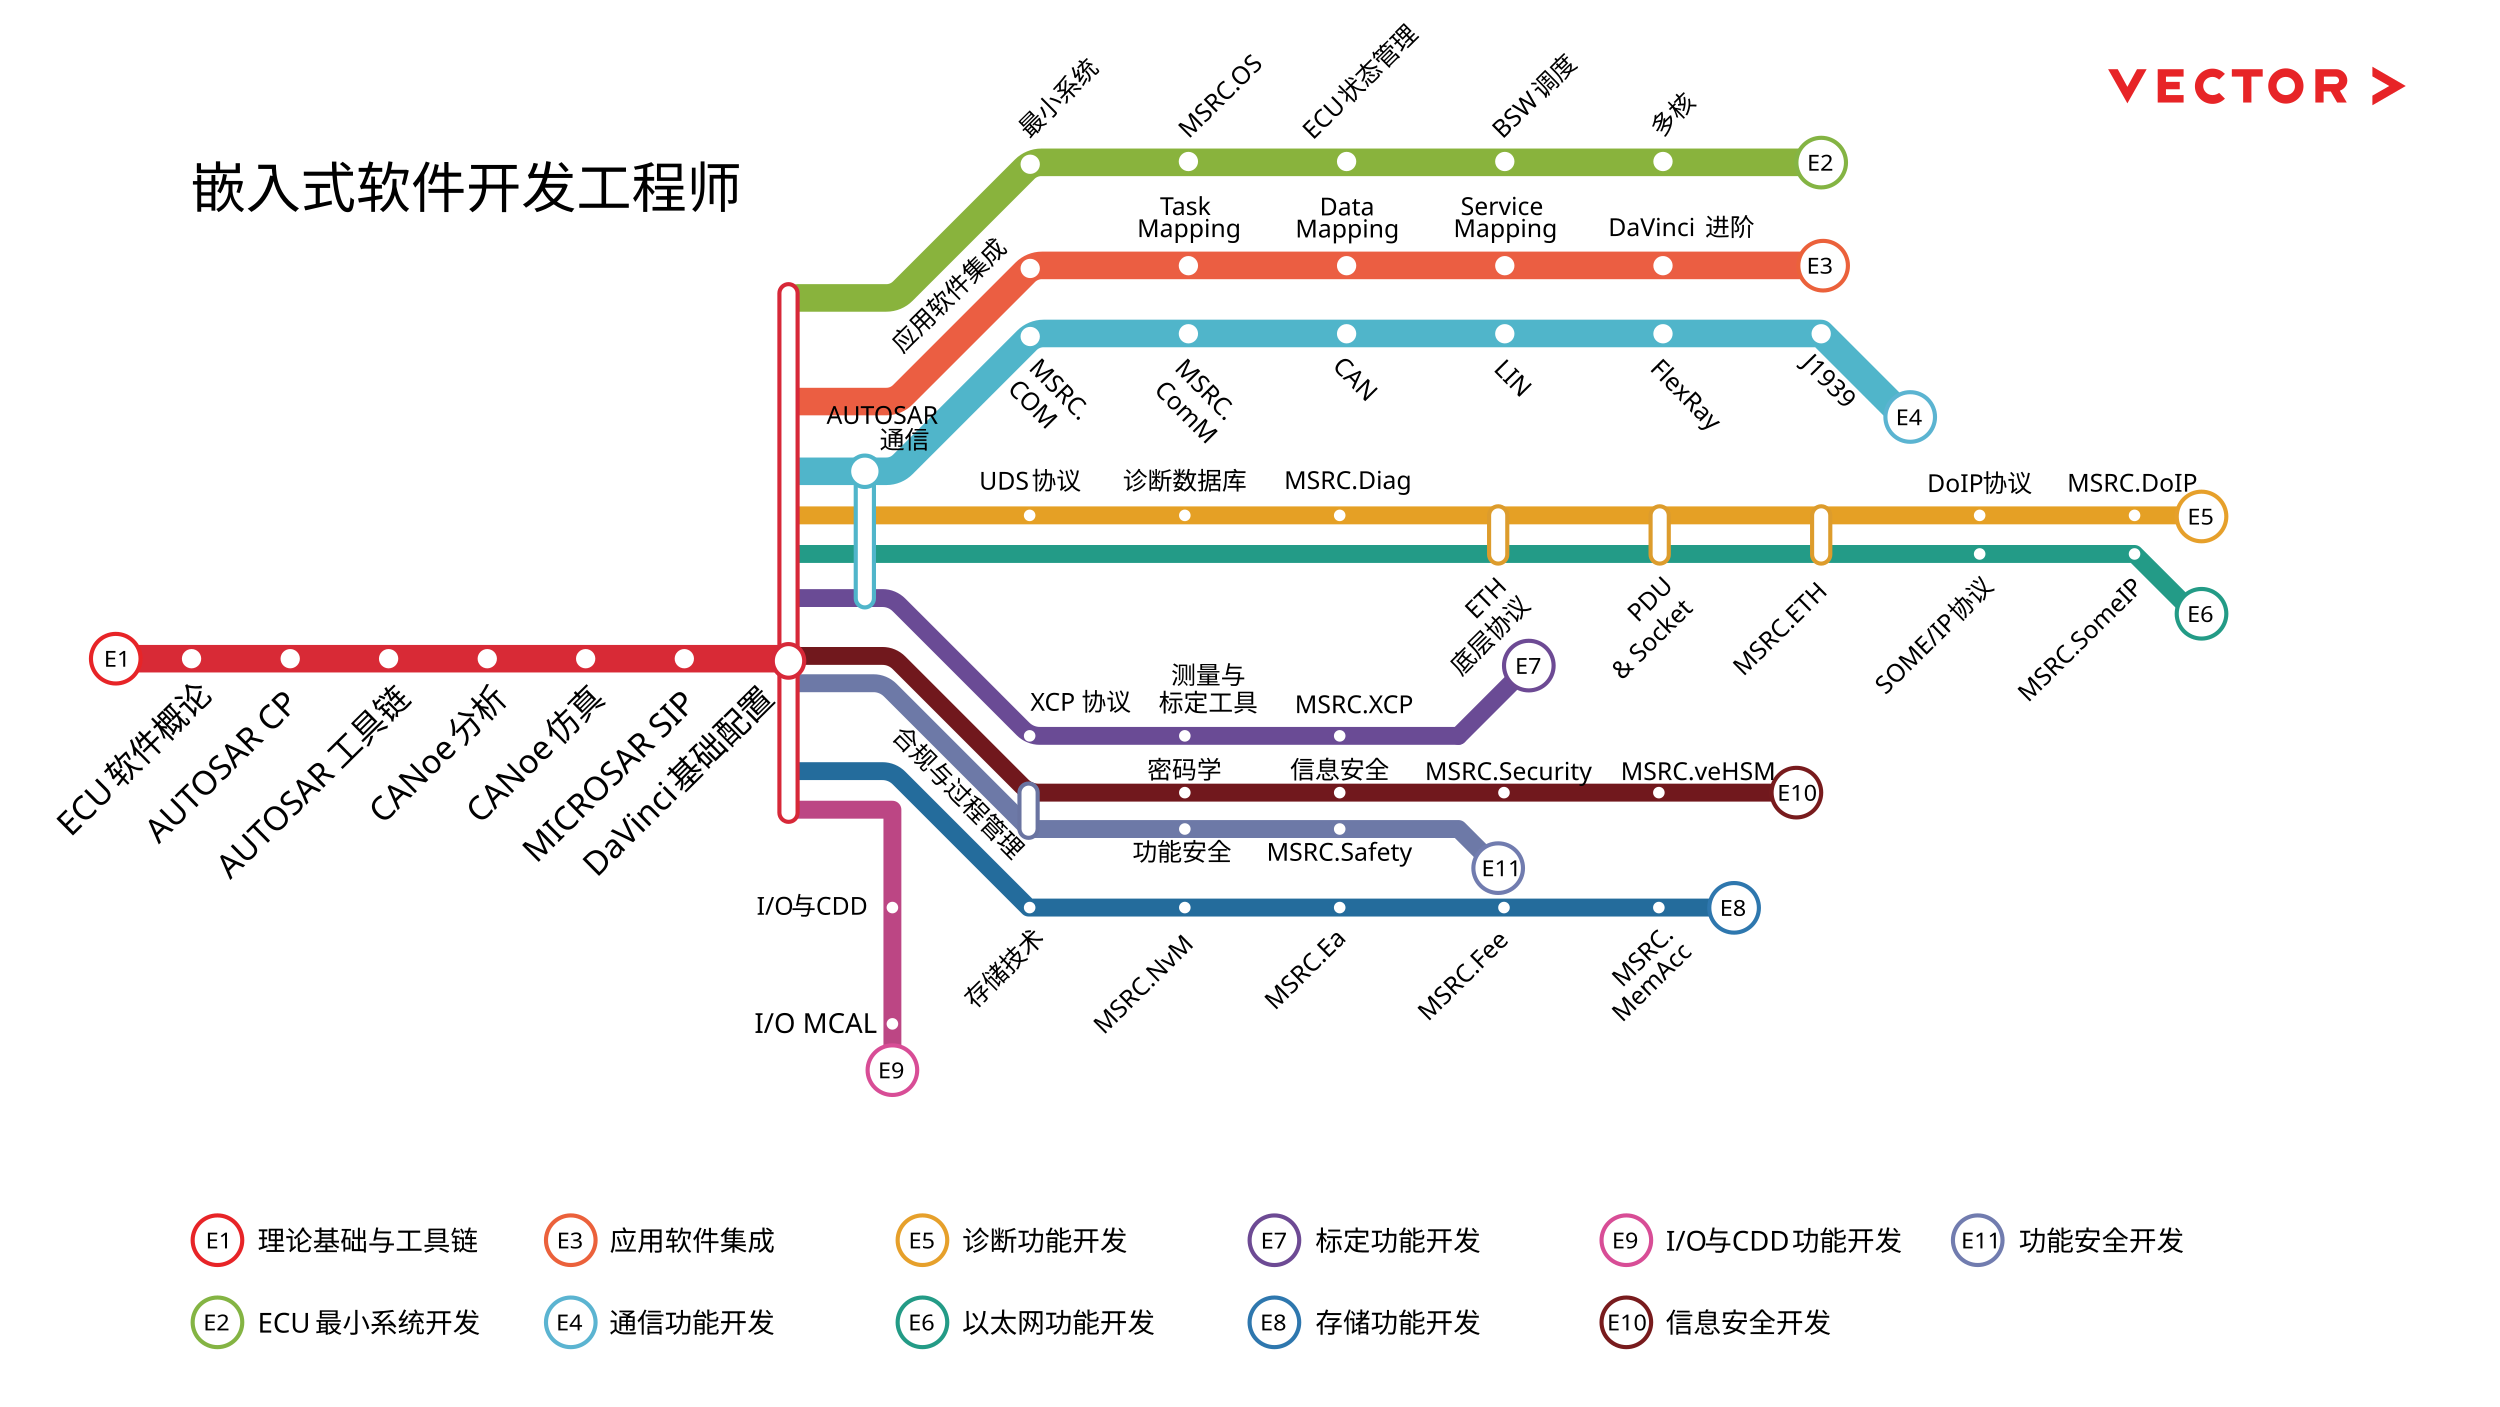
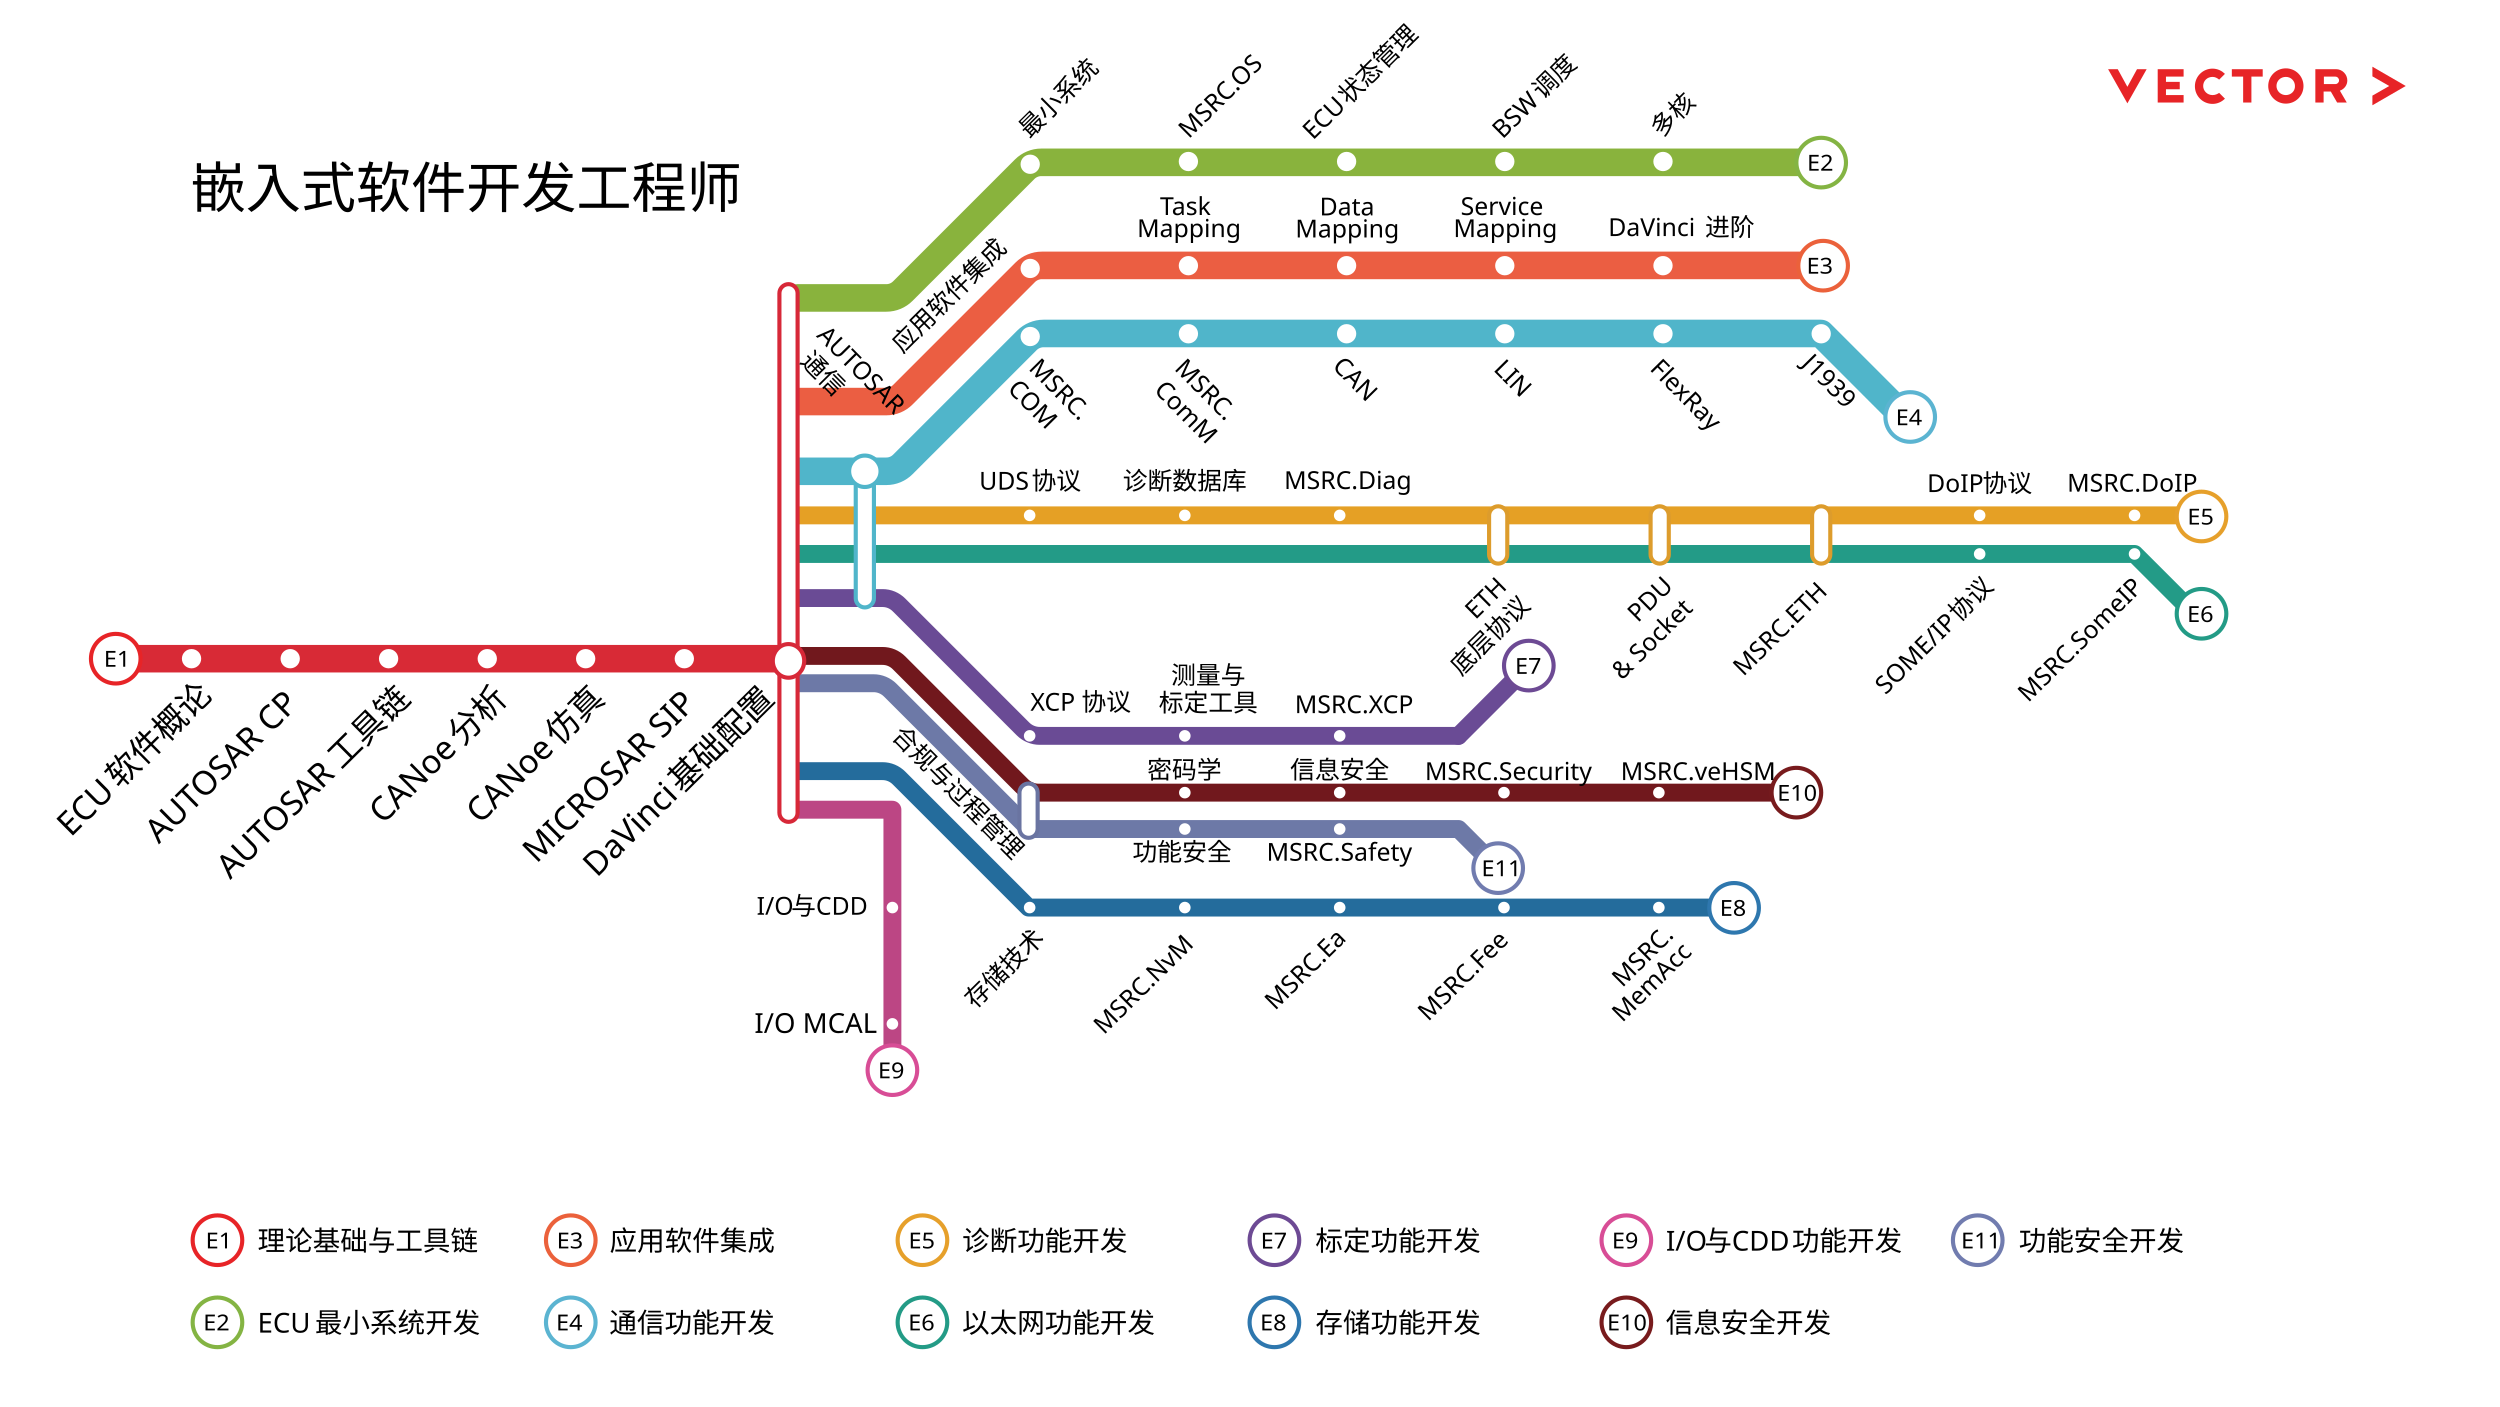
<svg xmlns="http://www.w3.org/2000/svg" version="1.1" x="0px" y="0px" viewBox="0 0 907.1 510.2" style="enable-background:new 0 0 907.1 510.2;" xml:space="preserve">
  <style type="text/css">
	.st0{fill:#FFFFFF;}
	.st1{fill:none;stroke:#D82A36;stroke-width:10;stroke-linecap:round;stroke-linejoin:round;stroke-miterlimit:10;}
	
		.st2{fill-rule:evenodd;clip-rule:evenodd;fill:none;stroke:#89B33D;stroke-width:6.5;stroke-linecap:round;stroke-linejoin:round;stroke-miterlimit:10;}
	
		.st3{fill-rule:evenodd;clip-rule:evenodd;fill:none;stroke:#EB5E42;stroke-width:6.5;stroke-linecap:round;stroke-linejoin:round;stroke-miterlimit:10;}
	.st4{fill:none;stroke:#50B5CA;stroke-width:10;stroke-linecap:round;stroke-linejoin:round;stroke-miterlimit:10;}
	.st5{fill:none;stroke:#E5A025;stroke-width:6.5;stroke-linecap:round;stroke-linejoin:round;stroke-miterlimit:10;}
	.st6{fill:none;stroke:#89B43B;stroke-width:6.5;stroke-linecap:round;stroke-linejoin:round;stroke-miterlimit:10;}
	.st7{fill:none;stroke:#89B33D;stroke-width:6.5;stroke-linecap:round;stroke-linejoin:round;stroke-miterlimit:10;}
	.st8{fill:none;stroke:#EB5E42;stroke-width:10;stroke-linecap:round;stroke-linejoin:round;stroke-miterlimit:10;}
	.st9{fill:none;stroke:#50B5CA;stroke-width:6.5;stroke-linecap:round;stroke-linejoin:round;stroke-miterlimit:10;}
	
		.st10{fill-rule:evenodd;clip-rule:evenodd;fill:none;stroke:#D82A36;stroke-width:10;stroke-linecap:round;stroke-linejoin:round;stroke-miterlimit:10;}
	.st11{fill:none;stroke:#EB5E42;stroke-width:6.5;stroke-linecap:round;stroke-linejoin:round;stroke-miterlimit:10;}
	
		.st12{fill-rule:evenodd;clip-rule:evenodd;fill:none;stroke:#50B5CA;stroke-width:6.5;stroke-linecap:round;stroke-linejoin:round;stroke-miterlimit:10;}
	
		.st13{fill-rule:evenodd;clip-rule:evenodd;fill:none;stroke:#E5A025;stroke-width:6.5;stroke-linecap:round;stroke-linejoin:round;stroke-miterlimit:10;}
	
		.st14{fill-rule:evenodd;clip-rule:evenodd;fill:none;stroke:#239B87;stroke-width:6.5;stroke-linecap:round;stroke-linejoin:round;stroke-miterlimit:10;}
	.st15{fill:none;stroke:#89B33D;stroke-width:10;stroke-linecap:round;stroke-linejoin:round;stroke-miterlimit:10;}
	.st16{fill:none;stroke:#E5A025;stroke-width:10;stroke-linecap:round;stroke-linejoin:round;stroke-miterlimit:10;}
	.st17{fill:none;stroke:#239B87;stroke-width:10;stroke-linecap:round;stroke-linejoin:round;stroke-miterlimit:10;}
	.st18{fill:none;stroke:#6A4B95;stroke-width:6.5;stroke-linecap:round;stroke-linejoin:round;stroke-miterlimit:10;}
	.st19{fill:none;stroke:#246C9C;stroke-width:6.5;stroke-linecap:round;stroke-linejoin:round;stroke-miterlimit:10;}
	.st20{fill:none;stroke:#BC4684;stroke-width:6.5;stroke-linecap:round;stroke-linejoin:round;stroke-miterlimit:10;}
	.st21{fill:none;stroke:#71181D;stroke-width:6.5;stroke-linecap:round;stroke-linejoin:round;stroke-miterlimit:10;}
	.st22{fill:none;stroke:#6B73A0;stroke-width:6.5;stroke-linecap:round;stroke-linejoin:round;stroke-miterlimit:10;}
	.st23{fill:none;stroke:#DFDB5F;stroke-width:6.5;stroke-linecap:round;stroke-linejoin:round;stroke-miterlimit:10;}
	.st24{fill:none;stroke:#239B87;stroke-width:6.5;stroke-linecap:round;stroke-linejoin:round;stroke-miterlimit:10;}
	.st25{fill:none;stroke:#6D79A7;stroke-width:6.5;stroke-linecap:round;stroke-linejoin:round;stroke-miterlimit:10;}
	.st26{display:none;}
	.st27{display:inline;opacity:0.5;fill:#DF5D42;}
	.st28{display:inline;}
	.st29{opacity:0.5;fill:#DF5D42;}
	.st30{display:inline;opacity:0.5;fill:#6C4A94;}
	.st31{display:inline;opacity:0.5;fill:#DD9C2C;}
	.st32{opacity:0.5;fill-rule:evenodd;clip-rule:evenodd;fill:#6A4A94;}
	.st33{opacity:0.5;fill-rule:evenodd;clip-rule:evenodd;fill:#E6B340;}
	.st34{display:inline;opacity:0.5;fill:#229C85;}
	.st35{opacity:0.5;fill:#229C85;}
	.st36{display:inline;opacity:0.5;fill:#89B43B;}
	.st37{opacity:0.5;fill:#DD9C2C;}
	.st38{opacity:0.5;fill:#4AACBE;}
	.st39{display:inline;opacity:0.5;fill:#8BB33D;}
	.st40{fill-rule:evenodd;clip-rule:evenodd;fill:#FFFFFF;stroke:#D72838;stroke-width:1.5;stroke-miterlimit:10;}
	.st41{fill-rule:evenodd;clip-rule:evenodd;fill:#FFFFFF;stroke:#4AACBE;stroke-width:1.5;stroke-miterlimit:10;}
	
		.st42{fill-rule:evenodd;clip-rule:evenodd;fill:#FFFFFF;stroke:#EB5E42;stroke-width:1.5;stroke-linecap:round;stroke-linejoin:round;stroke-miterlimit:10;}
	
		.st43{fill-rule:evenodd;clip-rule:evenodd;fill:none;stroke:#EB5E42;stroke-width:1.5;stroke-linecap:round;stroke-linejoin:round;stroke-miterlimit:10;}
	
		.st44{fill-rule:evenodd;clip-rule:evenodd;fill:#FFFFFF;stroke:#E5A025;stroke-width:1.5;stroke-linecap:round;stroke-linejoin:round;stroke-miterlimit:10;}
	.st45{fill-rule:evenodd;clip-rule:evenodd;fill:#FFFFFF;stroke:#DD9C2C;stroke-width:1.5;stroke-miterlimit:10;}
	.st46{fill-rule:evenodd;clip-rule:evenodd;fill:#FFFFFF;stroke:#6A74A1;stroke-width:1.5;stroke-miterlimit:10;}
	.st47{fill-rule:evenodd;clip-rule:evenodd;fill:#FFFFFF;stroke:#84AC3D;stroke-width:1.5;stroke-miterlimit:10;}
	
		.st48{fill-rule:evenodd;clip-rule:evenodd;fill:#FFFFFF;stroke:#50B5CA;stroke-width:1.5;stroke-linecap:round;stroke-linejoin:round;stroke-miterlimit:10;}
	.st49{fill-rule:evenodd;clip-rule:evenodd;fill:#FFFFFF;stroke:#DF5D42;stroke-width:1.5;stroke-miterlimit:10;}
	.st50{fill-rule:evenodd;clip-rule:evenodd;fill:#FFFFFF;stroke:#E72427;stroke-width:1.5;stroke-miterlimit:10;}
	.st51{fill-rule:evenodd;clip-rule:evenodd;fill:#FFFFFF;stroke:#84B443;stroke-width:1.5;stroke-miterlimit:10;}
	.st52{fill-rule:evenodd;clip-rule:evenodd;fill:#FFFFFF;stroke:#EB613B;stroke-width:1.5;stroke-miterlimit:10;}
	.st53{fill-rule:evenodd;clip-rule:evenodd;fill:#FFFFFF;stroke:#5BB4D1;stroke-width:1.5;stroke-miterlimit:10;}
	.st54{fill-rule:evenodd;clip-rule:evenodd;fill:#FFFFFF;stroke:#E6A02B;stroke-width:1.5;stroke-miterlimit:10;}
	
		.st55{fill-rule:evenodd;clip-rule:evenodd;fill:none;stroke:#239B86;stroke-width:1.5;stroke-linecap:round;stroke-linejoin:round;stroke-miterlimit:10;}
	
		.st56{fill-rule:evenodd;clip-rule:evenodd;fill:#FFFFFF;stroke:#239B86;stroke-width:1.5;stroke-linecap:round;stroke-linejoin:round;stroke-miterlimit:10;}
	.st57{font-family:'Inter-Regular-Adobe';}
	.st58{font-size:8px;}
	.st59{fill:none;}
	.st60{font-family:'NotoSansCJKsc-Medium-GBpc-EUC-H';}
	.st61{font-size:10px;}
	
		.st62{fill-rule:evenodd;clip-rule:evenodd;fill:none;stroke:#6D4A94;stroke-width:1.5;stroke-linecap:round;stroke-linejoin:round;stroke-miterlimit:10;}
	
		.st63{fill-rule:evenodd;clip-rule:evenodd;fill:#FFFFFF;stroke:#6D4A94;stroke-width:1.5;stroke-linecap:round;stroke-linejoin:round;stroke-miterlimit:10;}
	.st64{fill-rule:evenodd;clip-rule:evenodd;fill:none;stroke:#2E77AE;stroke-width:1.5;stroke-miterlimit:10;}
	.st65{fill-rule:evenodd;clip-rule:evenodd;fill:#FFFFFF;stroke:#2E77AE;stroke-width:1.5;stroke-miterlimit:10;}
	
		.st66{fill-rule:evenodd;clip-rule:evenodd;fill:none;stroke:#D84D96;stroke-width:1.5;stroke-linecap:round;stroke-linejoin:round;stroke-miterlimit:22.926;}
	
		.st67{fill-rule:evenodd;clip-rule:evenodd;fill:#FFFFFF;stroke:#D84D96;stroke-width:1.5;stroke-linecap:round;stroke-linejoin:round;stroke-miterlimit:22.926;}
	
		.st68{fill-rule:evenodd;clip-rule:evenodd;fill:none;stroke:#781B1D;stroke-width:1.5;stroke-linecap:round;stroke-linejoin:round;stroke-miterlimit:10;}
	
		.st69{fill-rule:evenodd;clip-rule:evenodd;fill:#FFFFFF;stroke:#781B1D;stroke-width:1.5;stroke-linecap:round;stroke-linejoin:round;stroke-miterlimit:10;}
	.st70{fill-rule:evenodd;clip-rule:evenodd;fill:#FFFFFF;stroke:#717CAF;stroke-width:1.5;stroke-miterlimit:10;}
	
		.st71{fill-rule:evenodd;clip-rule:evenodd;fill:#FFFFFF;stroke:#F1EC5A;stroke-width:1.5;stroke-linecap:round;stroke-linejoin:round;stroke-miterlimit:22.926;}
	.st72{font-size:12px;}
	.st73{font-family:'NotoSansCJKsc-Regular-GBpc-EUC-H';}
	.st74{font-family:'SourceHanSansSC-Regular-GBpc-EUC-H';}
	.st75{font-size:9px;}
	.st76{font-family:'NotoSansCJKsc-Bold-GBpc-EUC-H';}
	.st77{font-size:20px;}
	.st78{fill:#E72427;}
</style>
  <g id="背景">
    <rect x="-8.5" y="-8.5" class="st0" width="924.1" height="527.2" />
  </g>
  <g id="线路">
    <line class="st1" x1="41.2" y1="239" x2="283.5" y2="239" />
    <line class="st5" x1="289.5" y1="187" x2="789.8" y2="187" />
    <polyline class="st24" points="289.5,201 774.5,201 795.8,222.3  " />
    <path class="st4" d="M289.5,171h32.1c2.3,0,4.4-0.9,6-2.5l45-45c1.6-1.6,3.8-2.5,6-2.5h282.1l25.9,25.9" />
    <path class="st18" d="M289.5,217h30.7c2.3,0,4.4,0.9,6,2.5l45,45c1.6,1.6,3.8,2.5,6,2.5h151.9" />
    <path class="st8" d="M289.5,145.7h32.1c2.3,0,4.4-0.9,6-2.5L372,98.8c1.6-1.6,3.8-2.5,6-2.5h276.6" />
    <path class="st15" d="M289.5,108.1h32.1c2.3,0,4.4-0.9,6-2.5l44.2-44.2c1.6-1.6,3.8-2.5,6-2.5h277.6" />
    <path class="st21" d="M289.5,238h30.7c2.3,0,4.4,0.9,6,2.5l44.6,44.6c1.6,1.6,3.8,2.5,6,2.5h268.4" />
    <path class="st25" d="M539.5,311.1l-10.3-10.3H373.4L323,250.4c-1.6-1.6-3.8-2.5-6-2.5h-30.9" />
    <path class="st19" d="M289.5,279.8h30.7c2.3,0,4.4,0.9,6,2.5l47,47h249.5" />
    <polyline class="st20" points="289.5,293.8 323.8,293.8 323.8,386  " />
    <line class="st18" x1="529.2" y1="267" x2="550.7" y2="245.5" />
  </g>
  <g id="延申" class="st26">
</g>
  <g id="站点">
    <path class="st40" d="M286.1,298.2L286.1,298.2c-1.8,0-3.3-1.5-3.3-3.3V106.4c0-1.8,1.5-3.3,3.3-3.3l0,0c1.8,0,3.3,1.5,3.3,3.3   v188.5C289.4,296.7,288,298.2,286.1,298.2z" />
    <ellipse class="st40" cx="286.1" cy="239.8" rx="5.7" ry="6.1" />
    <path class="st45" d="M543.6,204.5L543.6,204.5c-1.8,0-3.3-1.5-3.3-3.3V187c0-1.8,1.5-3.3,3.3-3.3l0,0c1.8,0,3.3,1.5,3.3,3.3v14.2   C546.9,203,545.4,204.5,543.6,204.5z" />
    <path class="st46" d="M373.2,304L373.2,304c-1.8,0-3.3-1.5-3.3-3.3v-13.1c0-1.8,1.5-3.3,3.3-3.3l0,0c1.8,0,3.3,1.5,3.3,3.3v13.1   C376.5,302.6,375,304,373.2,304z" />
    <path class="st45" d="M602.2,204.5L602.2,204.5c-1.8,0-3.3-1.5-3.3-3.3V187c0-1.8,1.5-3.3,3.3-3.3l0,0c1.8,0,3.3,1.5,3.3,3.3v14.2   C605.5,203,604,204.5,602.2,204.5z" />
    <path class="st45" d="M660.8,204.5L660.8,204.5c-1.8,0-3.3-1.5-3.3-3.3V187c0-1.8,1.5-3.3,3.3-3.3l0,0c1.8,0,3.3,1.5,3.3,3.3v14.2   C664.1,203,662.6,204.5,660.8,204.5z" />
    <g>
      <path class="st48" d="M313.8,220.4L313.8,220.4c-1.8,0-3.3-1.5-3.3-3.3v-48c0-1.8,1.5-3.3,3.3-3.3l0,0c1.8,0,3.3,1.5,3.3,3.3v48    C317.1,218.9,315.6,220.4,313.8,220.4z" />
      <circle class="st48" cx="313.8" cy="171" r="5.7" />
    </g>
    <circle class="st0" cx="69.5" cy="239" r="3.5" />
    <circle class="st0" cx="105.3" cy="239" r="3.5" />
    <circle class="st0" cx="141" cy="239" r="3.5" />
    <circle class="st0" cx="176.8" cy="239" r="3.5" />
    <circle class="st0" cx="212.5" cy="239" r="3.5" />
    <circle class="st0" cx="248.3" cy="239" r="3.5" />
    <circle class="st0" cx="373.8" cy="122.1" r="3.5" />
    <circle class="st0" cx="660.8" cy="121.1" r="3.5" />
    <circle class="st0" cx="603.4" cy="121.1" r="3.5" />
    <circle class="st0" cx="546" cy="121.1" r="3.5" />
    <circle class="st0" cx="488.6" cy="121.1" r="3.5" />
    <circle class="st0" cx="431.2" cy="121.1" r="3.5" />
    <circle class="st0" cx="373.8" cy="97.4" r="3.5" />
    <circle class="st0" cx="603.4" cy="96.4" r="3.5" />
    <circle class="st0" cx="546" cy="96.4" r="3.5" />
    <circle class="st0" cx="488.6" cy="96.4" r="3.5" />
    <circle class="st0" cx="431.2" cy="96.4" r="3.5" />
    <circle class="st0" cx="373.8" cy="59.6" r="3.5" />
    <circle class="st0" cx="603.4" cy="58.6" r="3.5" />
    <circle class="st0" cx="546" cy="58.6" r="3.5" />
    <circle class="st0" cx="488.6" cy="58.6" r="3.5" />
    <circle class="st0" cx="431.2" cy="58.6" r="3.5" />
    <circle class="st0" cx="373.6" cy="187" r="2.1" />
    <circle class="st0" cx="429.9" cy="187" r="2.1" />
    <circle class="st0" cx="486.1" cy="187" r="2.1" />
    <circle class="st0" cx="373.6" cy="267" r="2.1" />
    <circle class="st0" cx="429.9" cy="267" r="2.1" />
    <circle class="st0" cx="486.1" cy="267" r="2.1" />
    <circle class="st0" cx="373.6" cy="329.3" r="2.1" />
    <circle class="st0" cx="323.8" cy="329.3" r="2.1" />
    <circle class="st0" cx="323.8" cy="371.5" r="2.1" />
    <circle class="st0" cx="429.9" cy="329.3" r="2.1" />
    <circle class="st0" cx="486.1" cy="329.3" r="2.1" />
    <circle class="st0" cx="429.9" cy="287.6" r="2.1" />
    <circle class="st0" cx="486.1" cy="287.6" r="2.1" />
    <circle class="st0" cx="429.9" cy="300.8" r="2.1" />
    <circle class="st0" cx="486.1" cy="300.8" r="2.1" />
    <circle class="st0" cx="545.7" cy="287.6" r="2.1" />
    <circle class="st0" cx="601.9" cy="287.6" r="2.1" />
    <circle class="st0" cx="545.7" cy="329.3" r="2.1" />
    <circle class="st0" cx="601.9" cy="329.3" r="2.1" />
    <circle class="st0" cx="718.3" cy="187" r="2.1" />
    <circle class="st0" cx="774.5" cy="187" r="2.1" />
    <circle class="st0" cx="718.3" cy="201" r="2.1" />
    <circle class="st0" cx="774.5" cy="201" r="2.1" />
  </g>
  <g id="路线名">
    <g>
      <circle class="st50" cx="78.9" cy="450" r="9" />
      <text transform="matrix(1.0644 0 0 1 74.6021 452.9703)" class="st57 st58">E1</text>
    </g>
    <g>
      <circle class="st50" cx="42" cy="239" r="9" />
      <text transform="matrix(1.0644 0 0 1 37.6726 241.9153)" class="st57 st58">E1</text>
    </g>
    <rect x="93.5" y="445" class="st59" width="101.1" height="10.1" />
    <text transform="matrix(1 0 0 1 93.4535 453.7816)" class="st60 st61">理论基础与工具链</text>
    <g>
      <circle class="st51" cx="78.9" cy="479.8" r="9" />
      <text transform="matrix(1.0644 0 0 1 73.7371 482.7203)" class="st57 st58">E2</text>
    </g>
    <g>
      <circle class="st51" cx="660.8" cy="59" r="9" />
      <text transform="matrix(1.0644 0 0 1 655.6593 61.9153)" class="st57 st58">E2</text>
    </g>
    <rect x="93.5" y="474.7" class="st59" width="101.1" height="10.1" />
    <text transform="matrix(1 0 0 1 93.4535 483.5307)">
      <tspan x="0" y="0" class="st57 st61">ECU</tspan>
      <tspan x="20.8" y="0" class="st60 st61">最小系统开发</tspan>
    </text>
    <g>
      <circle class="st52" cx="207.1" cy="450" r="9" />
      <text transform="matrix(1.0644 0 0 1 201.9912 452.9703)" class="st57 st58">E3</text>
    </g>
    <g>
      <circle class="st52" cx="661.5" cy="96.4" r="9" />
      <text transform="matrix(1.0644 0 0 1 655.4847 99.2887)" class="st57 st58">E3</text>
    </g>
    <rect x="221.2" y="445" class="st59" width="101.1" height="10.1" />
    <text transform="matrix(1 0 0 1 221.1728 453.7806)" class="st60 st61">应用软件集成</text>
    <g>
      <circle class="st53" cx="207.1" cy="479.8" r="9" />
      <text transform="matrix(1.0644 0 0 1 201.75 482.7203)" class="st57 st58">E4</text>
    </g>
    <g>
      <circle class="st53" cx="693.1" cy="151.3" r="9" />
      <text transform="matrix(1.0644 0 0 1 687.832 154.2836)" class="st57 st58">E4</text>
    </g>
    <rect x="221.1" y="474.7" class="st59" width="101.1" height="10.1" />
    <text transform="matrix(1 0 0 1 221.113 483.5307)" class="st60 st61">通信功能开发</text>
    <g>
      <circle class="st54" cx="334.7" cy="450" r="9" />
      <text transform="matrix(1.0644 0 0 1 329.6411 452.9703)" class="st57 st58">E5</text>
    </g>
    <g>
      <circle class="st54" cx="798.8" cy="187.4" r="9" />
      <text transform="matrix(1.0644 0 0 1 793.6689 190.3319)" class="st57 st58">E5</text>
    </g>
    <rect x="349.1" y="445" class="st59" width="101.1" height="10.1" />
    <text transform="matrix(1 0 0 1 349.0774 453.7806)" class="st60 st61">诊断功能开发</text>
    <g>
      <circle class="st55" cx="334.7" cy="479.8" r="9" />
      <text transform="matrix(1.0644 0 0 1 329.5269 482.7203)" class="st57 st58">E6</text>
    </g>
    <g>
      <circle class="st56" cx="798.8" cy="222.7" r="9" />
      <text transform="matrix(1.0644 0 0 1 793.5546 225.682)" class="st57 st58">E6</text>
    </g>
    <rect x="349.1" y="474.7" class="st59" width="101.1" height="10.1" />
    <text transform="matrix(1 0 0 1 349.0774 483.5306)" class="st60 st61">以太网功能开发</text>
    <g>
      <ellipse transform="matrix(1 -6.751167e-03 6.751167e-03 1 -3.0277 3.1319)" class="st62" cx="462.4" cy="450" rx="9" ry="9" />
      <text transform="matrix(1.0644 -7.184699e-03 6.750000e-03 1 457.4392 453.0401)" class="st57 st58">E7</text>
    </g>
    <g>
      <ellipse transform="matrix(1 -6.751167e-03 6.751167e-03 1 -1.6179 3.7502)" class="st63" cx="554.7" cy="241.5" rx="9" ry="9" />
      <text transform="matrix(1.0644 -7.184699e-03 6.750000e-03 1 549.7233 244.5218)" class="st57 st58">E7</text>
    </g>
    <rect x="477.3" y="445" class="st59" width="101.1" height="10.1" />
    <text transform="matrix(1 0 0 1 477.2705 453.7806)" class="st60 st61">标定功能开发</text>
    <g>
      <circle class="st64" cx="462.4" cy="479.8" r="9" />
      <text transform="matrix(1.0644 0 0 1 457.1993 482.7203)" class="st57 st58">E8</text>
    </g>
    <g>
      <circle class="st65" cx="629.2" cy="329.4" r="9" />
      <text transform="matrix(1.0644 0 0 1 623.991 332.3102)" class="st57 st58">E8</text>
    </g>
    <rect x="477.3" y="474.7" class="st59" width="101.1" height="10.1" />
    <text transform="matrix(1 0 0 1 477.2704 483.5307)" class="st60 st61">存储功能开发</text>
    <g>
      <circle class="st66" cx="590.1" cy="450" r="9" />
      <text transform="matrix(1.0644 0 0 1 584.8605 452.9703)" class="st57 st58">E9</text>
    </g>
    <g>
      <circle class="st67" cx="323.8" cy="388.3" r="9" />
      <text transform="matrix(1.0644 0 0 1 318.5549 391.2467)" class="st57 st58">E9</text>
    </g>
    <rect x="604.5" y="445" class="st59" width="101.1" height="10.1" />
    <text transform="matrix(1 0 0 1 604.4679 453.7806)">
      <tspan x="0" y="0" class="st57 st61">I/O</tspan>
      <tspan x="13.9" y="0" class="st60 st61">与</tspan>
      <tspan x="23.9" y="0" class="st57 st61">CDD</tspan>
      <tspan x="45.7" y="0" class="st60 st61">功能开发</tspan>
    </text>
    <g>
      <circle class="st68" cx="590.1" cy="479.8" r="9" />
      <text transform="matrix(1.0644 0 0 1 583.0825 482.7203)" class="st57 st58">E10</text>
    </g>
    <g>
      <circle class="st69" cx="651.8" cy="287.6" r="9" />
      <text transform="matrix(1.0644 0 0 1 644.8381 290.5403)" class="st57 st58">E10</text>
    </g>
    <rect x="604.4" y="474.7" class="st59" width="101.1" height="10.1" />
    <text transform="matrix(1 0 0 1 604.4076 483.5307)" class="st60 st61">信息安全开发</text>
    <g>
      <circle class="st70" cx="717.6" cy="450" r="9" />
      <text transform="matrix(1.0644 0 0 1 711.537 452.9703)" class="st57 st58">E11</text>
    </g>
    <g>
      <circle class="st70" cx="543.6" cy="315" r="9" />
      <text transform="matrix(1.0644 0 0 1 537.5286 317.9101)" class="st57 st58">E11</text>
    </g>
    <rect x="732.5" y="445" class="st59" width="101.1" height="10.1" />
    <text transform="matrix(1 0 0 1 732.4706 453.7806)" class="st60 st61">功能安全开发</text>
  </g>
  <g id="站点文字">
    <text transform="matrix(0.711 -0.7032 0.7032 0.711 25.6598 303.9618)">
      <tspan x="0" y="0" class="st57 st72">ECU</tspan>
      <tspan x="24.9" y="0" class="st73 st72">软件概论</tspan>
    </text>
    <text transform="matrix(0.711 -0.7032 0.7032 0.711 57.619 306.4083)" class="st57 st72">AUTOSAR CP</text>
    <text transform="matrix(0.711 -0.7032 0.7032 0.711 83.5325 319.3143)">
      <tspan x="0" y="0" class="st57 st72">AUTOSAR</tspan>
      <tspan x="56.7" y="0" class="st73 st72">工具链</tspan>
    </text>
    <text transform="matrix(0.711 -0.7032 0.7032 0.711 138.9122 299.326)">
      <tspan x="0" y="0" class="st57 st72">CANoe</tspan>
      <tspan x="40.3" y="0" class="st73 st72">分析</tspan>
    </text>
    <text transform="matrix(0.711 -0.7032 0.7032 0.711 174.1642 299.2479)">
      <tspan x="0" y="0" class="st57 st72">CANoe</tspan>
      <tspan x="40.3" y="0" class="st73 st72">仿真</tspan>
    </text>
    <text transform="matrix(0.711 -0.7032 0.7032 0.711 194.6415 313.5262)" class="st57 st72">MICROSAR SIP</text>
    <text transform="matrix(0.711 -0.7032 0.7032 0.711 216.5365 318.6346)">
      <tspan x="0" y="0" class="st57 st72">DaVinci</tspan>
      <tspan x="43.4" y="0" class="st73 st72">基础配置      </tspan>
    </text>
    <text transform="matrix(0.711 -0.7032 0.7032 0.711 327.3393 128.4228)" class="st74 st75">应用软件集成</text>
    <text transform="matrix(0.711 -0.7032 0.7032 0.711 373.4629 50.4485)" class="st73 st75">最小系统</text>
    <text transform="matrix(0.711 -0.7032 0.7032 0.711 431.3339 50.5557)" class="st57 st75">MSRC.OS</text>
    <text transform="matrix(0.711 -0.7032 0.7032 0.711 476.3796 51.0315)">
      <tspan x="0" y="0" class="st57 st75">ECU</tspan>
      <tspan x="18.2" y="0" class="st74 st75">状态管理</tspan>
    </text>
    <text transform="matrix(0.711 -0.7032 0.7032 0.711 545.188 50.6715)">
      <tspan x="0" y="0" class="st57 st75">BSW</tspan>
      <tspan x="20.5" y="0" class="st74 st75">调度</tspan>
    </text>
    <text transform="matrix(0.711 -0.7032 0.7032 0.711 602.7554 50.2027)" class="st74 st75">多核</text>
    <text transform="matrix(0.711 -0.7032 0.7032 0.711 353.7761 366.2151)" class="st74 st75">存储技术</text>
    <text transform="matrix(0.711 -0.7032 0.7032 0.711 400.5476 375.6429)" class="st57 st75">MSRC.NvM</text>
    <text transform="matrix(0.711 -0.7032 0.7032 0.711 462.635 366.8429)" class="st57 st75">MSRC.Ea</text>
    <text transform="matrix(0.711 -0.7032 0.7032 0.711 518.1936 370.8468)" class="st57 st75">MSRC.Fee</text>
    <text transform="matrix(0.711 -0.7032 0.7032 0.711 588.6324 358.5348)">
      <tspan x="0" y="0" class="st57 st75">MSRC.</tspan>
      <tspan x="-8.9" y="9" class="st57 st75">MemAcc</tspan>
    </text>
    <text transform="matrix(0.7032 0.711 -0.711 0.7032 323.1985 267.3769)" class="st74 st75">合规与过程管理</text>
    <text transform="matrix(0.7032 0.711 -0.711 0.7032 372.9059 133.8869)">
      <tspan x="0" y="0" class="st57 st75">MSRC.</tspan>
      <tspan x="0" y="10.8" class="st57 st75">COM</tspan>
    </text>
    <text transform="matrix(0.7032 0.711 -0.711 0.7032 425.8035 133.9669)">
      <tspan x="0" y="0" class="st57 st75">MSRC.</tspan>
      <tspan x="0.4" y="10.8" class="st57 st75">ComM</tspan>
    </text>
    <text transform="matrix(0.7032 0.711 -0.711 0.7032 483.1052 133.1933)" class="st57 st75">CAN</text>
    <text transform="matrix(0.7032 0.711 -0.711 0.7032 541.5861 134.2362)" class="st57 st75">LIN</text>
    <text transform="matrix(0.7032 0.711 -0.711 0.7032 598.291 134.0484)" class="st57 st75">FlexRay</text>
    <text transform="matrix(0.7032 0.711 -0.711 0.7032 653.4024 132.2431)" class="st57 st75">J1939</text>
    <rect x="394.4" y="70.2" class="st59" width="73.6" height="17.9" />
    <text transform="matrix(1 0 0 1 420.89 78.0196)">
      <tspan x="0" y="0" class="st57 st75">Task </tspan>
      <tspan x="-8.3" y="8" class="st57 st75">Mapping</tspan>
    </text>
    <rect x="451.8" y="70.4" class="st59" width="73.6" height="17.9" />
    <text transform="matrix(1 0 0 1 478.8051 78.1602)">
      <tspan x="0" y="0" class="st57 st75">Data</tspan>
      <tspan x="-8.8" y="8" class="st57 st75">Mapping</tspan>
    </text>
    <rect x="509.2" y="70.2" class="st59" width="73.6" height="27.6" />
    <text transform="matrix(1 0 0 1 529.9728 78.0196)">
      <tspan x="0" y="0" class="st57 st75">Service</tspan>
      <tspan x="-2.6" y="8" class="st57 st75">Mapping</tspan>
    </text>
    <rect x="569.6" y="77.7" class="st59" width="81" height="10.1" />
    <text transform="matrix(1 0 0 1 583.5349 85.6467)">
      <tspan x="0" y="0" class="st57 st75">DaVinci </tspan>
      <tspan x="35.1" y="0" class="st74 st75">进阶</tspan>
    </text>
    <rect x="337" y="169.7" class="st59" width="73.6" height="10.7" />
    <text transform="matrix(1 0 0 1 355.2706 177.6618)">
      <tspan x="0" y="0" class="st57 st75">UDS</tspan>
      <tspan x="19" y="0" class="st74 st75">协议</tspan>
    </text>
-     <rect x="291.4" y="145" class="st59" width="73.6" height="22" />
-     <text transform="matrix(1 0 0 1 291.4 153.8)">
-       <tspan x="8.5" y="0" class="st57 st75">AUTOSAR</tspan>
-       <tspan x="27.8" y="9" class="st73 st75">通信</tspan>
+     <text transform="matrix(0.7032 0.711 -0.711 0.7032 296 122)">
+       <tspan x="0" y="0" class="st57 st75">AUTOSAR</tspan>
+       <tspan x="2.5" y="10.8" class="st74 st75">通信</tspan>
    </text>
    <rect x="393.1" y="169.7" class="st59" width="73.6" height="10.7" />
    <text transform="matrix(1 0 0 1 407.3623 177.6618)" class="st74 st75">诊断数据库</text>
    <rect x="453.2" y="169.7" class="st59" width="73.6" height="10.7" />
    <text transform="matrix(1 0 0 1 465.9291 177.4282)" class="st57 st75">MSRC.Diag</text>
    <rect x="681.5" y="170.6" class="st59" width="73.6" height="10.7" />
    <text transform="matrix(1 0 0 1 699.2272 178.5368)">
      <tspan x="0" y="0" class="st57 st75">DoIP</tspan>
      <tspan x="20.1" y="0" class="st74 st75">协议</tspan>
    </text>
    <rect x="737.7" y="170.6" class="st59" width="73.6" height="10.7" />
    <text transform="matrix(1 0 0 1 750.0441 178.3913)" class="st57 st75">MSRC.DoIP</text>
    <text transform="matrix(0.711 -0.7032 0.7032 0.711 535.3188 225.0711)">
      <tspan x="0" y="0" class="st57 st75">ETH</tspan>
      <tspan x="-18.1" y="10.8" class="st74 st75">底层协议</tspan>
    </text>
    <text transform="matrix(0.711 -0.7032 0.7032 0.711 594.2613 226.1381)">
      <tspan x="0" y="0" class="st57 st75">PDU</tspan>
      <tspan x="-18.8" y="10.8" class="st57 st75">&amp; Socket</tspan>
    </text>
    <text transform="matrix(0.711 -0.7032 0.7032 0.711 632.5739 245.6376)" class="st57 st75">MSRC.ETH</text>
    <text transform="matrix(0.711 -0.7032 0.7032 0.711 684.1409 252.329)">
      <tspan x="0" y="0" class="st57 st75">SOME/IP</tspan>
      <tspan x="37.6" y="0" class="st74 st75">协议</tspan>
    </text>
    <text transform="matrix(0.711 -0.7032 0.7032 0.711 735.9066 255.118)" class="st57 st75">MSRC.SomeIP</text>
    <rect x="355.3" y="250" class="st59" width="73.6" height="10.3" />
    <text transform="matrix(1 0 0 1 373.8851 257.8791)">
      <tspan x="0" y="0" class="st57 st75">XCP</tspan>
      <tspan x="18.5" y="0" class="st74 st75">协议</tspan>
    </text>
    <rect x="401.6" y="240.3" class="st59" width="73.6" height="25.6" />
    <text transform="matrix(1 0 0 1 424.926 248.1844)">
      <tspan x="0" y="0" class="st74 st75">测量与</tspan>
      <tspan x="-4.5" y="10" class="st74 st75">标定工具</tspan>
    </text>
    <rect x="456.7" y="251" class="st59" width="73.6" height="10.3" />
    <text transform="matrix(1 0 0 1 469.8041 258.754)" class="st57 st75">MSRC.XCP</text>
    <rect x="393" y="274.6" class="st59" width="73.6" height="9.5" />
    <text transform="matrix(1 0 0 1 416.245 282.5182)" class="st74 st75">密码学</text>
    <rect x="449.3" y="274.6" class="st59" width="73.6" height="9.5" />
    <text transform="matrix(1 0 0 1 468.1108 282.5182)" class="st74 st75">信息安全</text>
    <rect x="510.8" y="275.1" class="st59" width="73.6" height="9.5" />
    <text transform="matrix(1 0 0 1 517.0209 283.0298)" class="st74 st75">MSRC.Security</text>
    <rect x="579.1" y="275.1" class="st59" width="73.6" height="9.5" />
    <text transform="matrix(1 0 0 1 588.0616 283.0298)" class="st74 st75">MSRC.veHSM</text>
    <rect x="392.1" y="304.4" class="st59" width="73.6" height="9.5" />
    <text transform="matrix(1 0 0 1 410.8966 312.3153)" class="st74 st75">功能安全</text>
    <rect x="449.3" y="304.4" class="st59" width="73.6" height="9.5" />
    <text transform="matrix(1 0 0 1 459.5703 312.3153)" class="st74 st75">MSRC.Safety</text>
    <rect x="258.3" y="324" class="st59" width="73.6" height="10.7" />
    <text transform="matrix(1 0 0 1 274.5347 331.9037)">
      <tspan x="0" y="0" class="st57 st75">I/O</tspan>
      <tspan x="12.5" y="0" class="st74 st75">与</tspan>
      <tspan x="21.5" y="0" class="st57 st75">CDD</tspan>
    </text>
    <rect x="259.8" y="366.2" class="st59" width="73.6" height="10.7" />
    <text transform="matrix(1 0 0 1 273.7167 374.7881)" class="st57 st61">I/O MCAL</text>
  </g>
  <g id="路线序号">
</g>
  <g id="标题">
    <text transform="matrix(1 0 0 1 69.1391 75.3467)" class="st76 st77">嵌入式软件开发工程师</text>
    <g>
      <polygon class="st78" points="860.8,27.7 860.8,24.2 872.9,31.2 860.8,38.2 860.8,34.7 866.9,31.2   " />
      <path class="st78" d="M775.4,25.1l-3.5,6.4l-3.5-6.4h-3.5l7,12.4l7-12.4H775.4z M802.8,34.5c-1.9,0-3.4-1.5-3.4-3.3    c0-1.9,1.5-3.3,3.4-3.3c0.9,0,1.7,0.4,2.4,1l2.1-2.1c-1.1-1.1-2.7-1.9-4.5-1.9c-3.5,0-6.4,2.8-6.4,6.4s2.9,6.4,6.4,6.4    c1.7,0,3.3-0.7,4.5-1.9l-2.1-2.1C804.6,34.1,803.8,34.5,802.8,34.5L802.8,34.5z M809.8,27.8h4.1v9.4h3v-9.4h4.1v-2.7h-11.2V27.8z     M782.9,37.2h9.4v-2.7h-6.4v-2.1h5v-2.7h-5v-1.9h6.4v-2.7h-9.4V37.2z M829.4,24.8c-3.5,0-6.4,2.8-6.4,6.4c0,3.5,2.9,6.4,6.4,6.4    c3.5,0,6.4-2.8,6.4-6.4C835.8,27.7,833,24.8,829.4,24.8 M829.4,34.5c-1.9,0-3.4-1.5-3.4-3.3c0-1.9,1.5-3.3,3.4-3.3    c1.9,0,3.3,1.5,3.3,3.3C832.8,33,831.3,34.5,829.4,34.5 M851.7,29.2c0-2.2-1.8-4.1-4.1-4.1h-7.5v12.1h3v-4h2.6l2.3,4h3.5l-2.5-4.3    C850.7,32.3,851.7,30.8,851.7,29.2L851.7,29.2z M847.4,30.5h-4.2v-2.7h4.2c0.7,0,1.3,0.6,1.3,1.4    C848.7,29.9,848.1,30.5,847.4,30.5" />
    </g>
  </g>
</svg>
